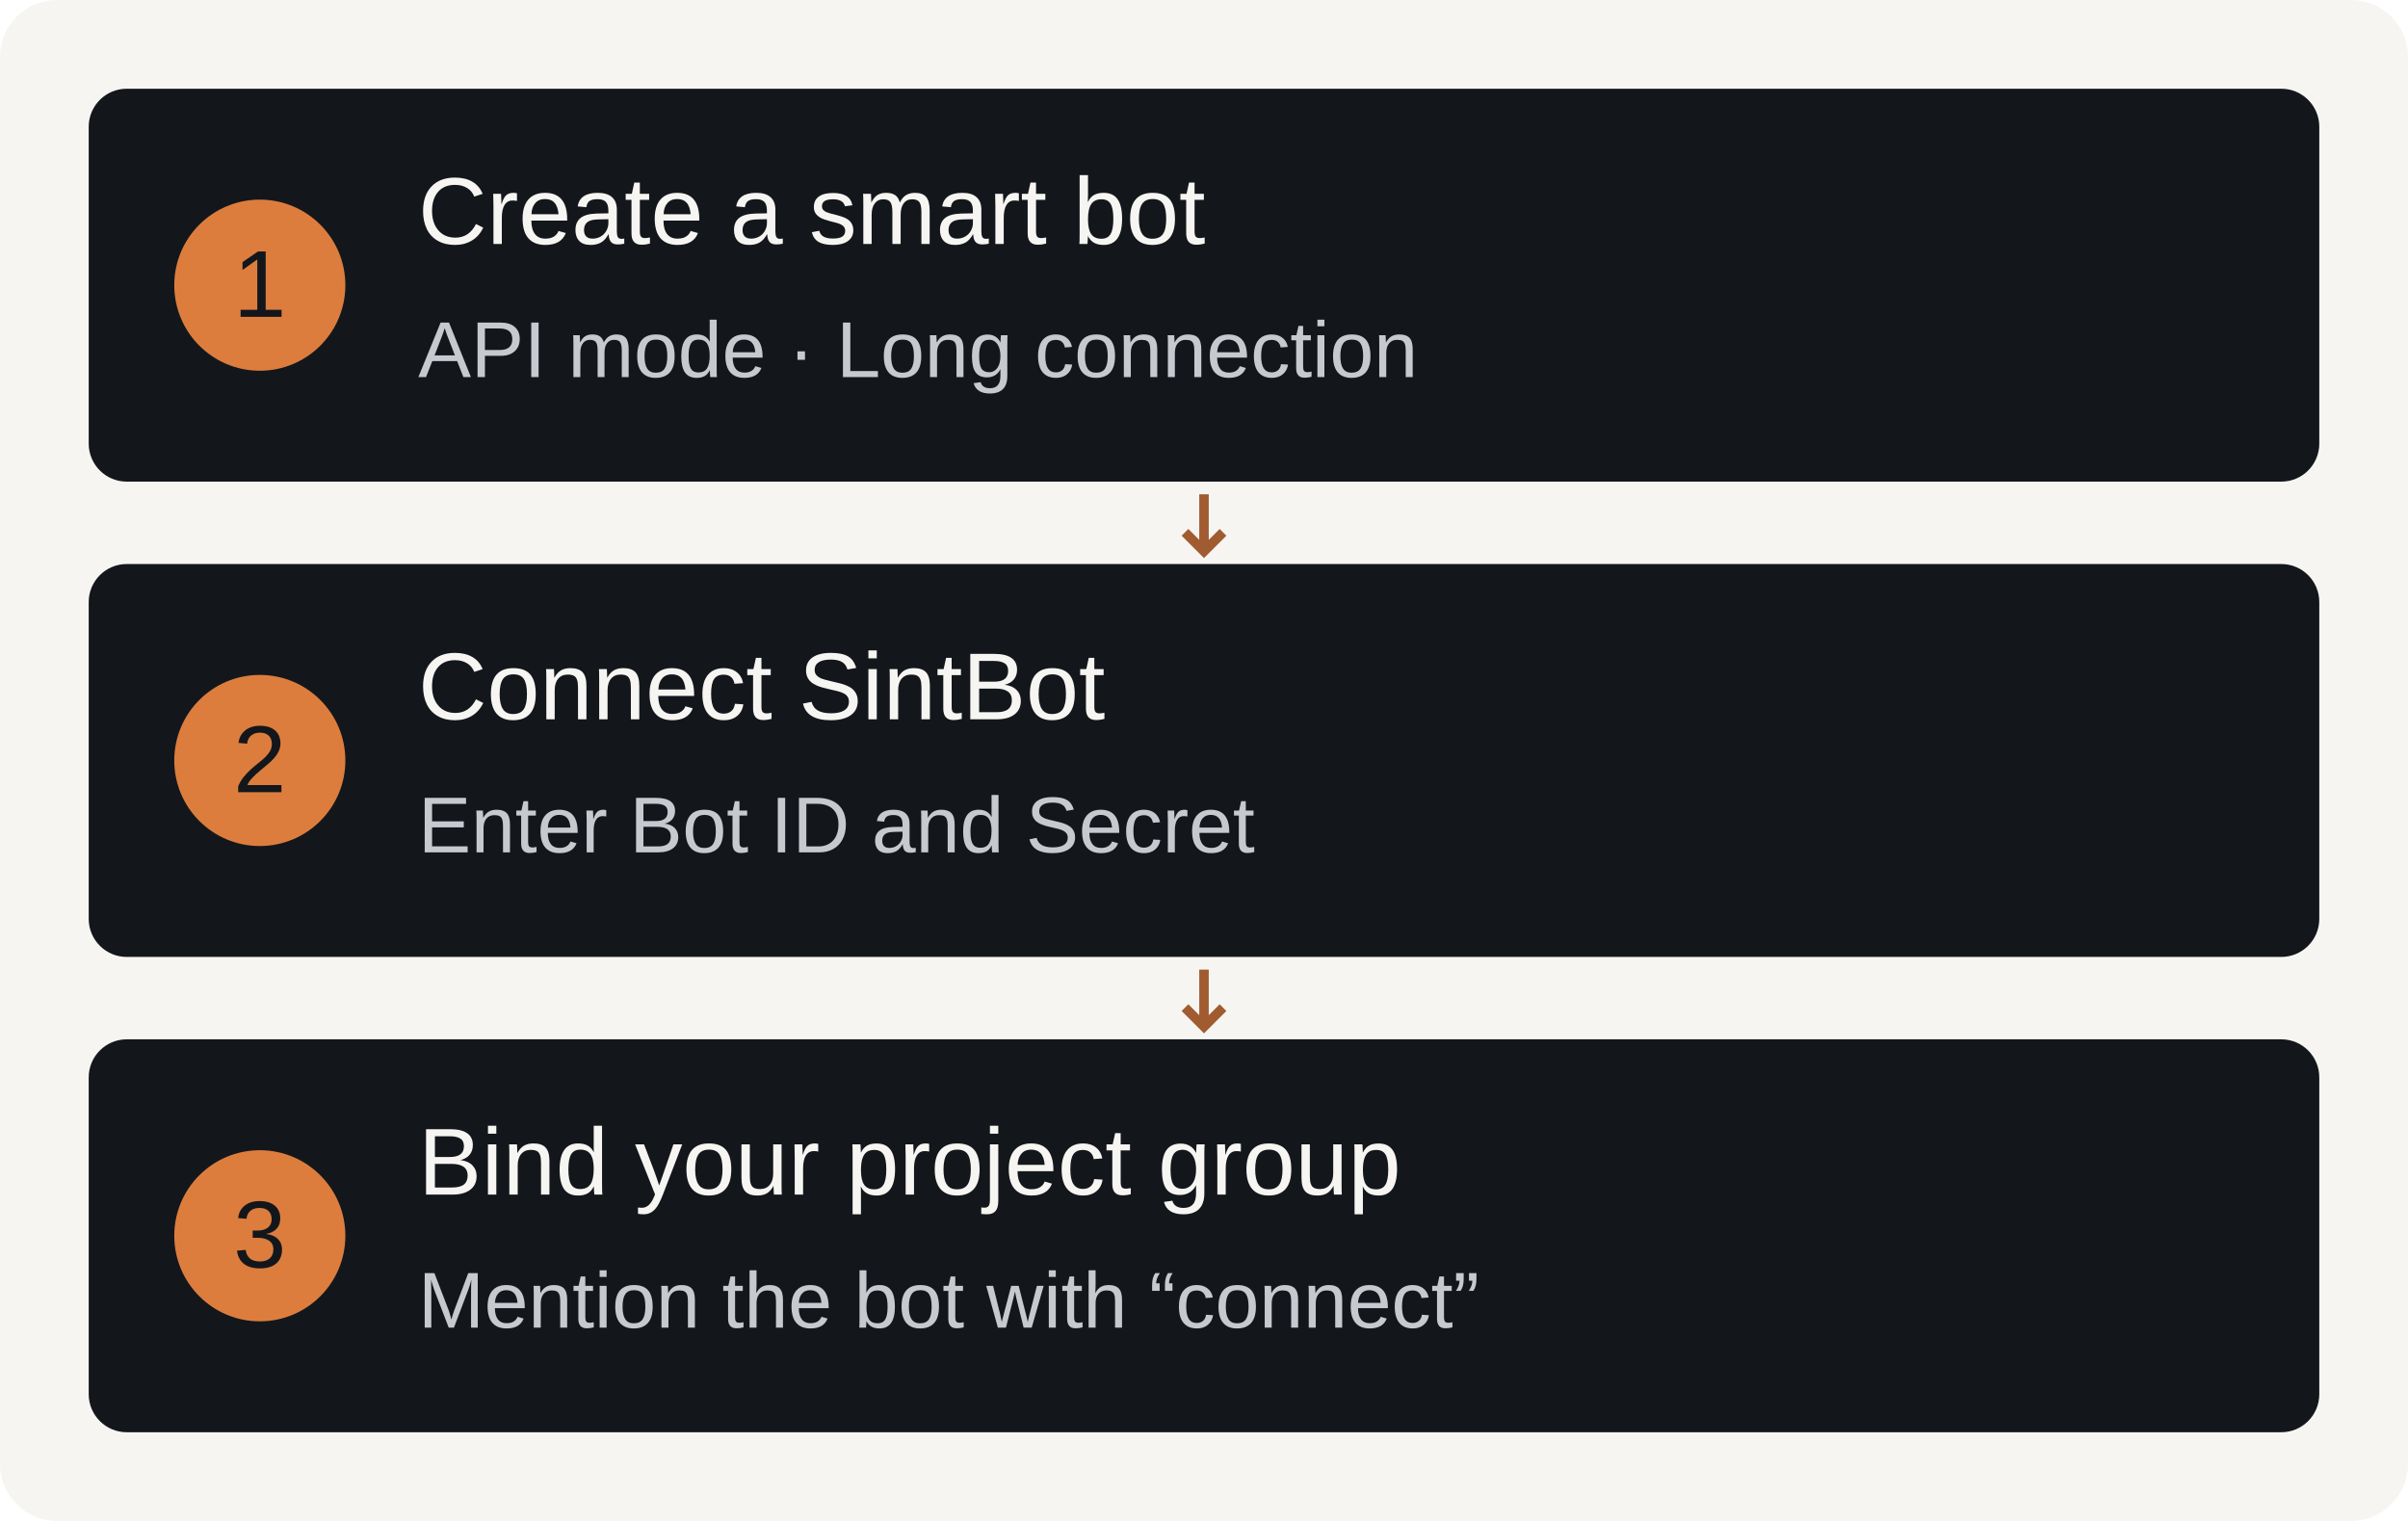
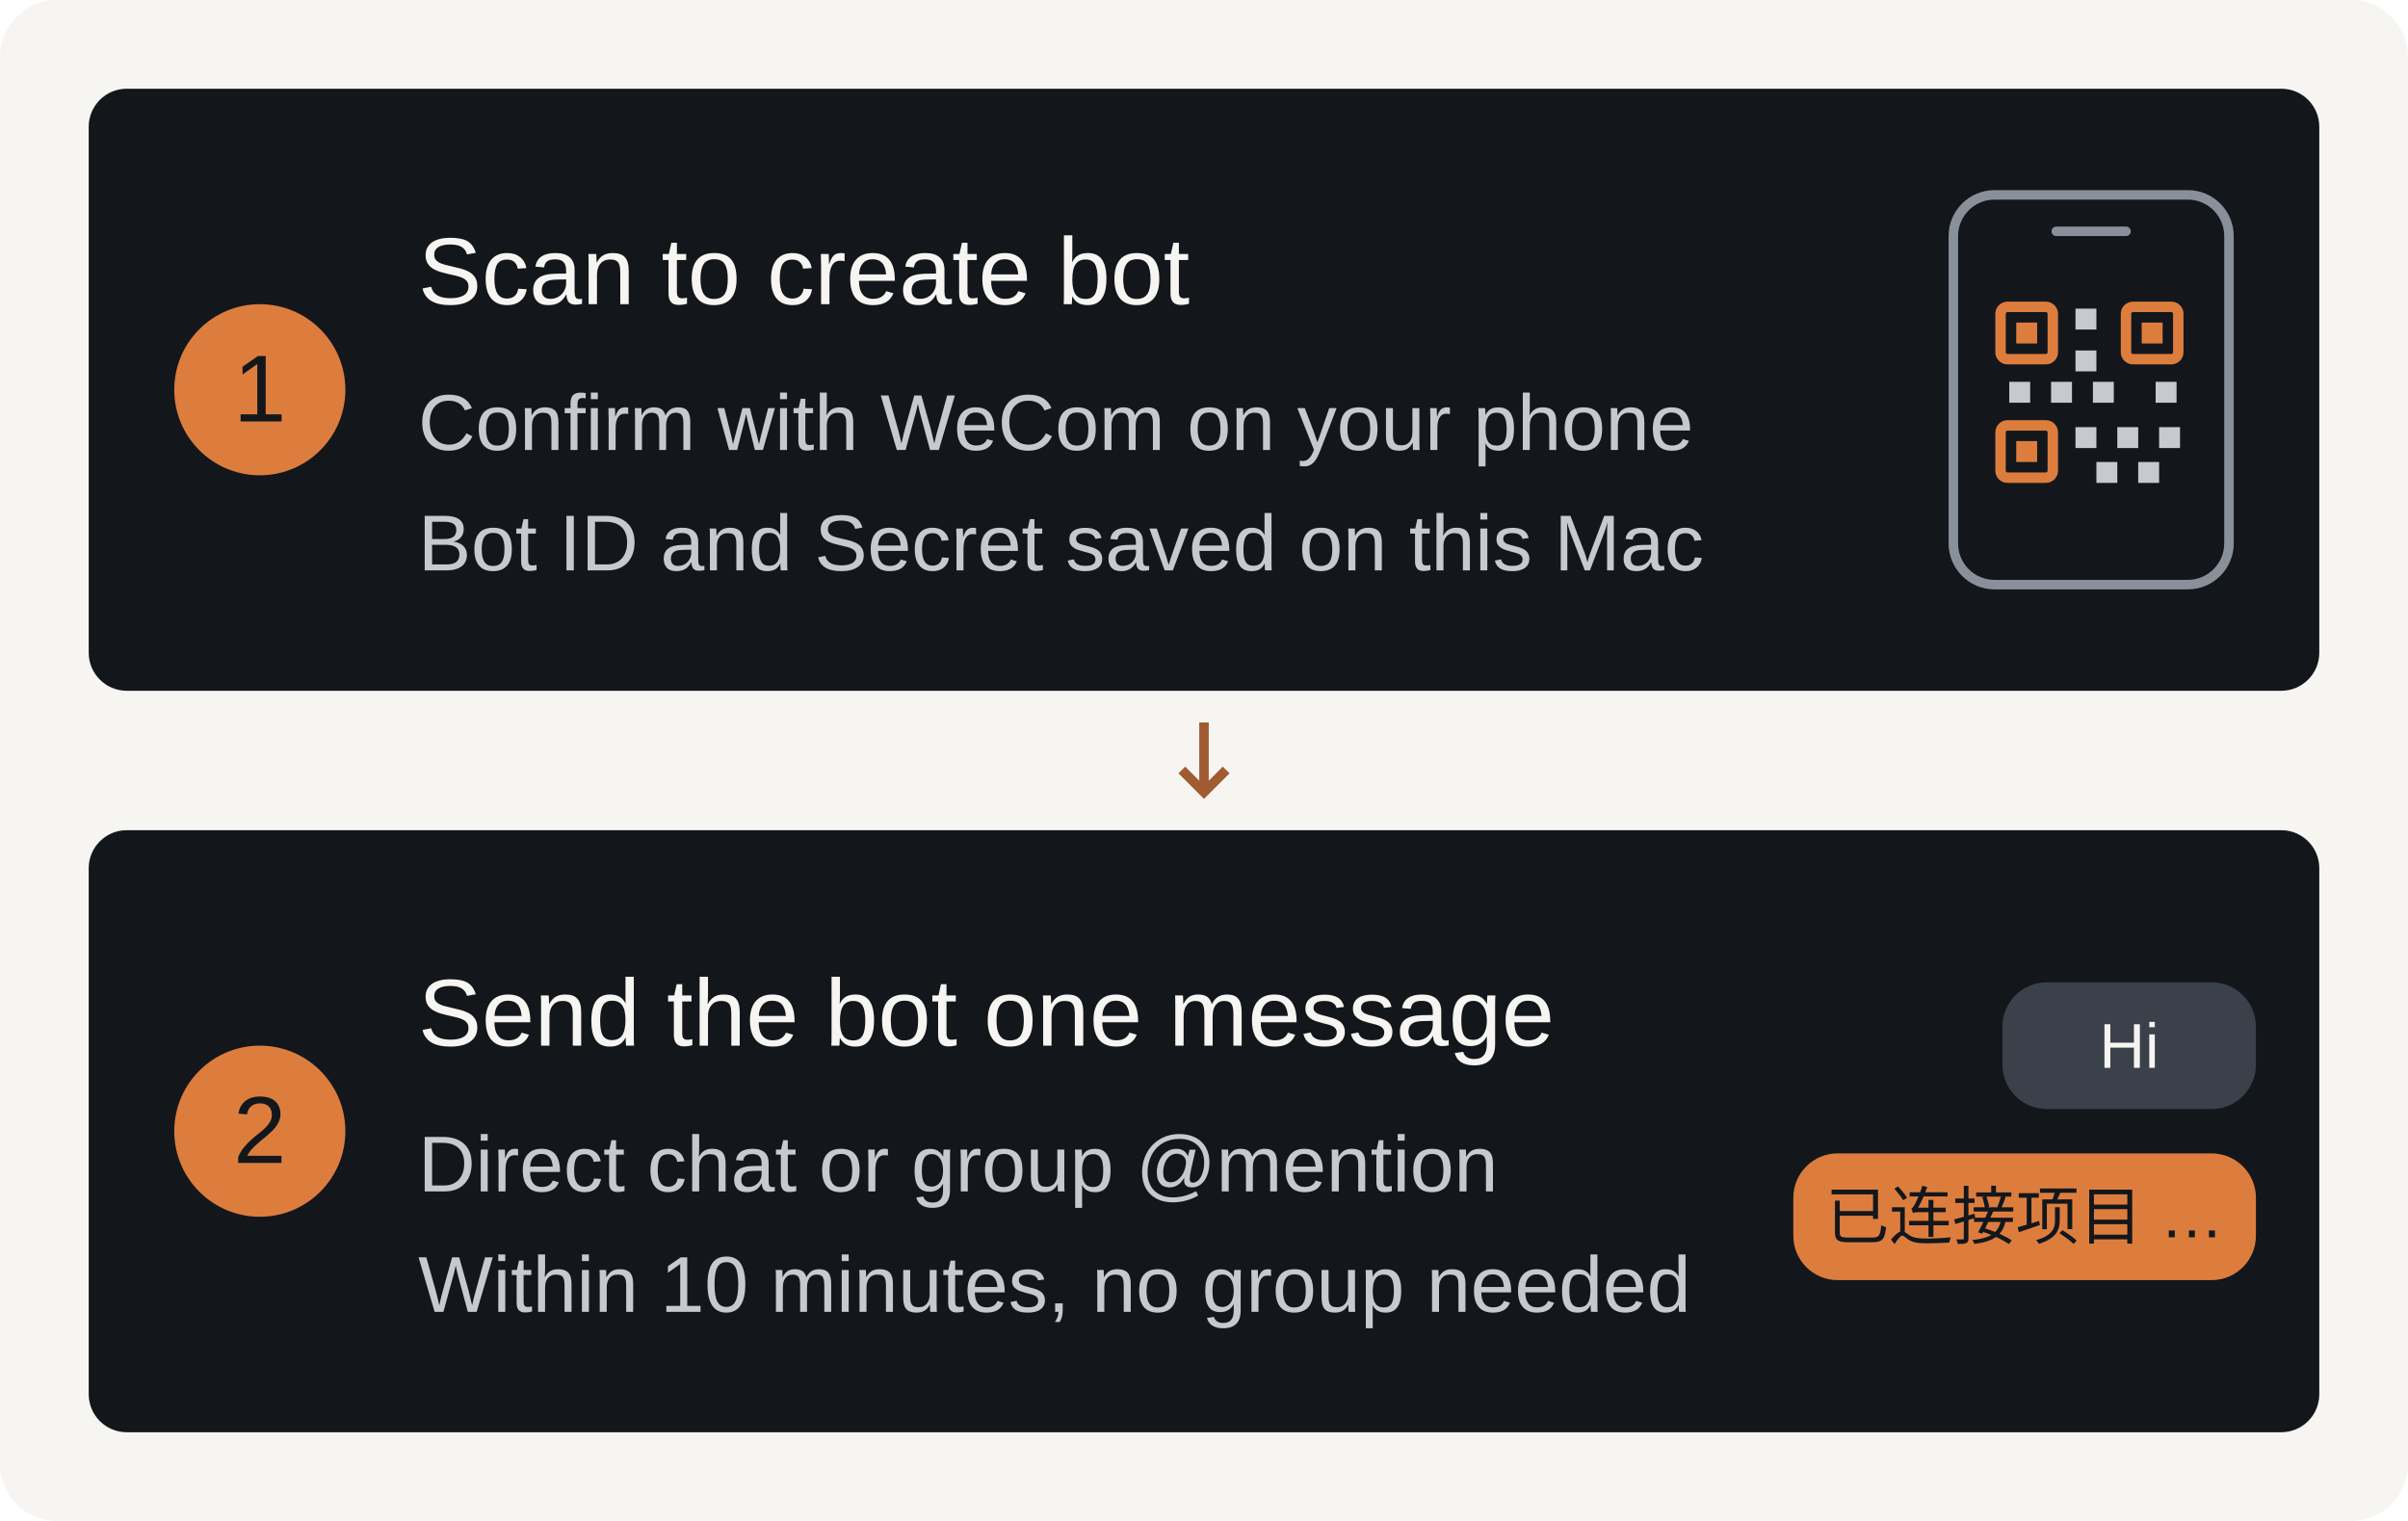
<svg xmlns="http://www.w3.org/2000/svg" viewBox="0 0 760 480" role="img">
  <rect width="760" height="480" rx="18" fill="#f6f5f1" />
  <g font-family="Arial,PingFang SC,sans-serif">
-     <rect x="28" y="28" width="704" height="124" rx="12" fill="#13171c" />
-     <circle cx="82" cy="90" r="27" fill="#dd7d3d" />
-     <text x="82" y="100" font-size="30" text-anchor="middle" fill="#13171c">1</text>
-     <text x="132" y="77" font-size="30" fill="#f6f5f1">Create a smart bot</text>
-     <text x="132" y="119" font-size="25" fill="#c6c9ce">API mode · Long connection</text>
-     <path d="M380 156v18m-6-6 6 6 6-6" fill="none" stroke="#a15b30" stroke-width="3" />
-     <rect x="28" y="178" width="704" height="124" rx="12" fill="#13171c" />
-     <circle cx="82" cy="240" r="27" fill="#dd7d3d" />
-     <text x="82" y="250" font-size="30" text-anchor="middle" fill="#13171c">2</text>
-     <text x="132" y="227" font-size="30" fill="#f6f5f1">Connect SintBot</text>
-     <text x="132" y="269" font-size="25" fill="#c6c9ce">Enter Bot ID and Secret</text>
-     <path d="M380 306v18m-6-6 6 6 6-6" fill="none" stroke="#a15b30" stroke-width="3" />
-     <rect x="28" y="328" width="704" height="124" rx="12" fill="#13171c" />
-     <circle cx="82" cy="390" r="27" fill="#dd7d3d" />
-     <text x="82" y="400" font-size="30" text-anchor="middle" fill="#13171c">3</text>
-     <text x="132" y="377" font-size="30" fill="#f6f5f1">Bind your project group</text>
-     <text x="132" y="419" font-size="25" fill="#c6c9ce">Mention the bot with “connect”</text>
+     <rect x="28" y="28" width="704" height="190" rx="12" fill="#13171c" />
+     <circle cx="82" cy="123" r="27" fill="#dd7d3d" />
+     <text x="82" y="133" font-size="30" text-anchor="middle" fill="#13171c">1</text>
+     <text x="132" y="96" font-size="30" fill="#f6f5f1">Scan to create bot</text>
+     <text x="132" y="142" font-size="25" fill="#c6c9ce">Confirm with WeCom on your phone</text>
+     <text x="132" y="180" font-size="25" fill="#c6c9ce">Bot ID and Secret saved on this Mac</text>
+     <g aria-hidden="true">
+       <rect x="616.5" y="61.5" width="87" height="123" rx="13" fill="none" stroke="#8a9099" stroke-width="3" />
+       <path d="M649 73h22" stroke="#8a9099" stroke-width="3" stroke-linecap="round" />
+       <g transform="translate(660 126) scale(1.1) translate(-669.5 -92)">
+         <g fill="none" stroke="#dd7d3d" stroke-width="3">
+           <rect x="643.5" y="65.5" width="15" height="15" rx="2" />
+           <rect x="679.5" y="65.5" width="15" height="15" rx="2" />
+           <rect x="643.5" y="99.5" width="15" height="15" rx="2" />
+         </g>
+         <g fill="#dd7d3d">
+           <rect x="648" y="70" width="6" height="6" />
+           <rect x="684" y="70" width="6" height="6" />
+           <rect x="648" y="104" width="6" height="6" />
+         </g>
+         <g fill="#c6c9ce">
+           <rect x="665" y="66" width="6" height="6" />
+           <rect x="665" y="78" width="6" height="6" />
+           <rect x="646" y="87" width="6" height="6" />
+           <rect x="658" y="87" width="6" height="6" />
+           <rect x="670" y="87" width="6" height="6" />
+           <rect x="688" y="87" width="6" height="6" />
+           <rect x="665" y="100" width="6" height="6" />
+           <rect x="677" y="100" width="6" height="6" />
+           <rect x="689" y="100" width="6" height="6" />
+           <rect x="671" y="110" width="6" height="6" />
+           <rect x="683" y="110" width="6" height="6" />
+         </g>
+       </g>
+     </g>
+     <path d="M380 228v22m-7-7 7 7 7-7" fill="none" stroke="#a15b30" stroke-width="3" />
+     <rect x="28" y="262" width="704" height="190" rx="12" fill="#13171c" />
+     <circle cx="82" cy="357" r="27" fill="#dd7d3d" />
+     <text x="82" y="367" font-size="30" text-anchor="middle" fill="#13171c">2</text>
+     <text x="132" y="330" font-size="30" fill="#f6f5f1">Send the bot one message</text>
+     <text x="132" y="376" font-size="25" fill="#c6c9ce">Direct chat or group @mention</text>
+     <text x="132" y="414" font-size="25" fill="#c6c9ce">Within 10 minutes, no group needed</text>
+     <g aria-hidden="true">
+       <rect x="632" y="310" width="80" height="40" rx="14" fill="#3a414a" />
+       <text x="672" y="337" font-size="20" text-anchor="middle" fill="#f6f5f1">Hi</text>
+       <rect x="566" y="364" width="146" height="40" rx="14" fill="#dd7d3d" />
+       <text x="639" y="391" font-size="20" text-anchor="middle" fill="#13171c">已连接项目 …</text>
+     </g>
  </g>
</svg>
